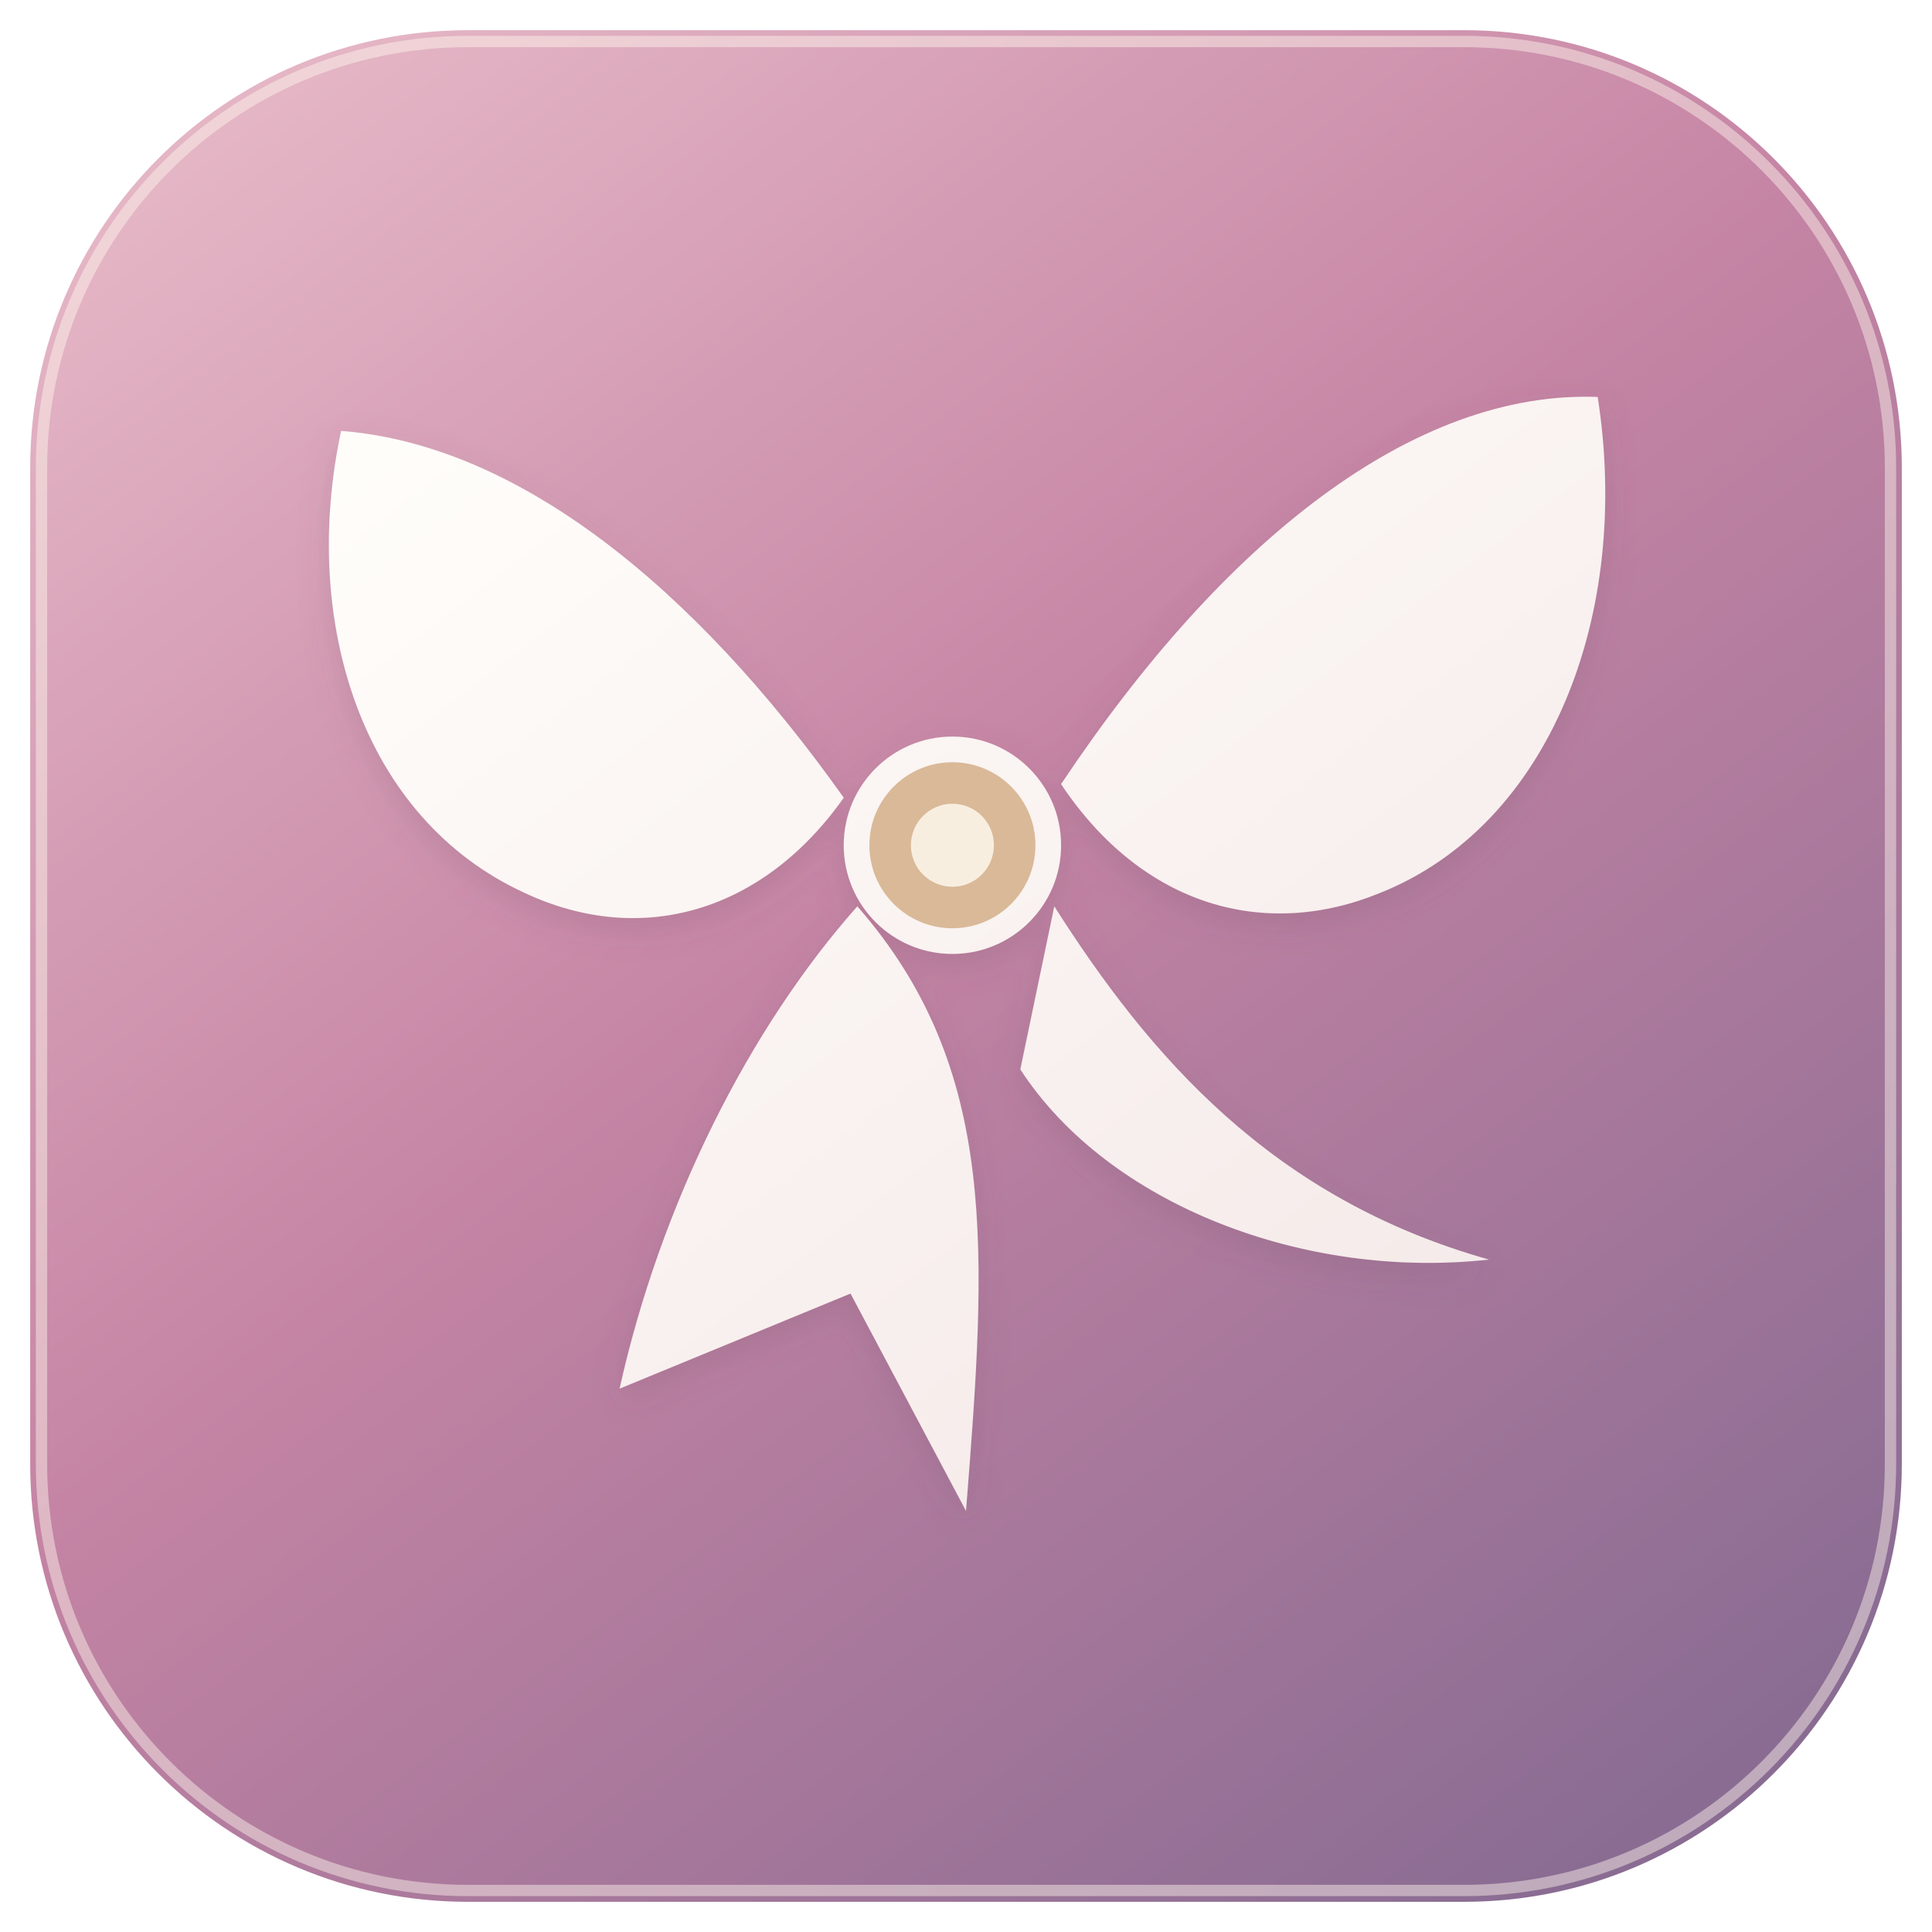
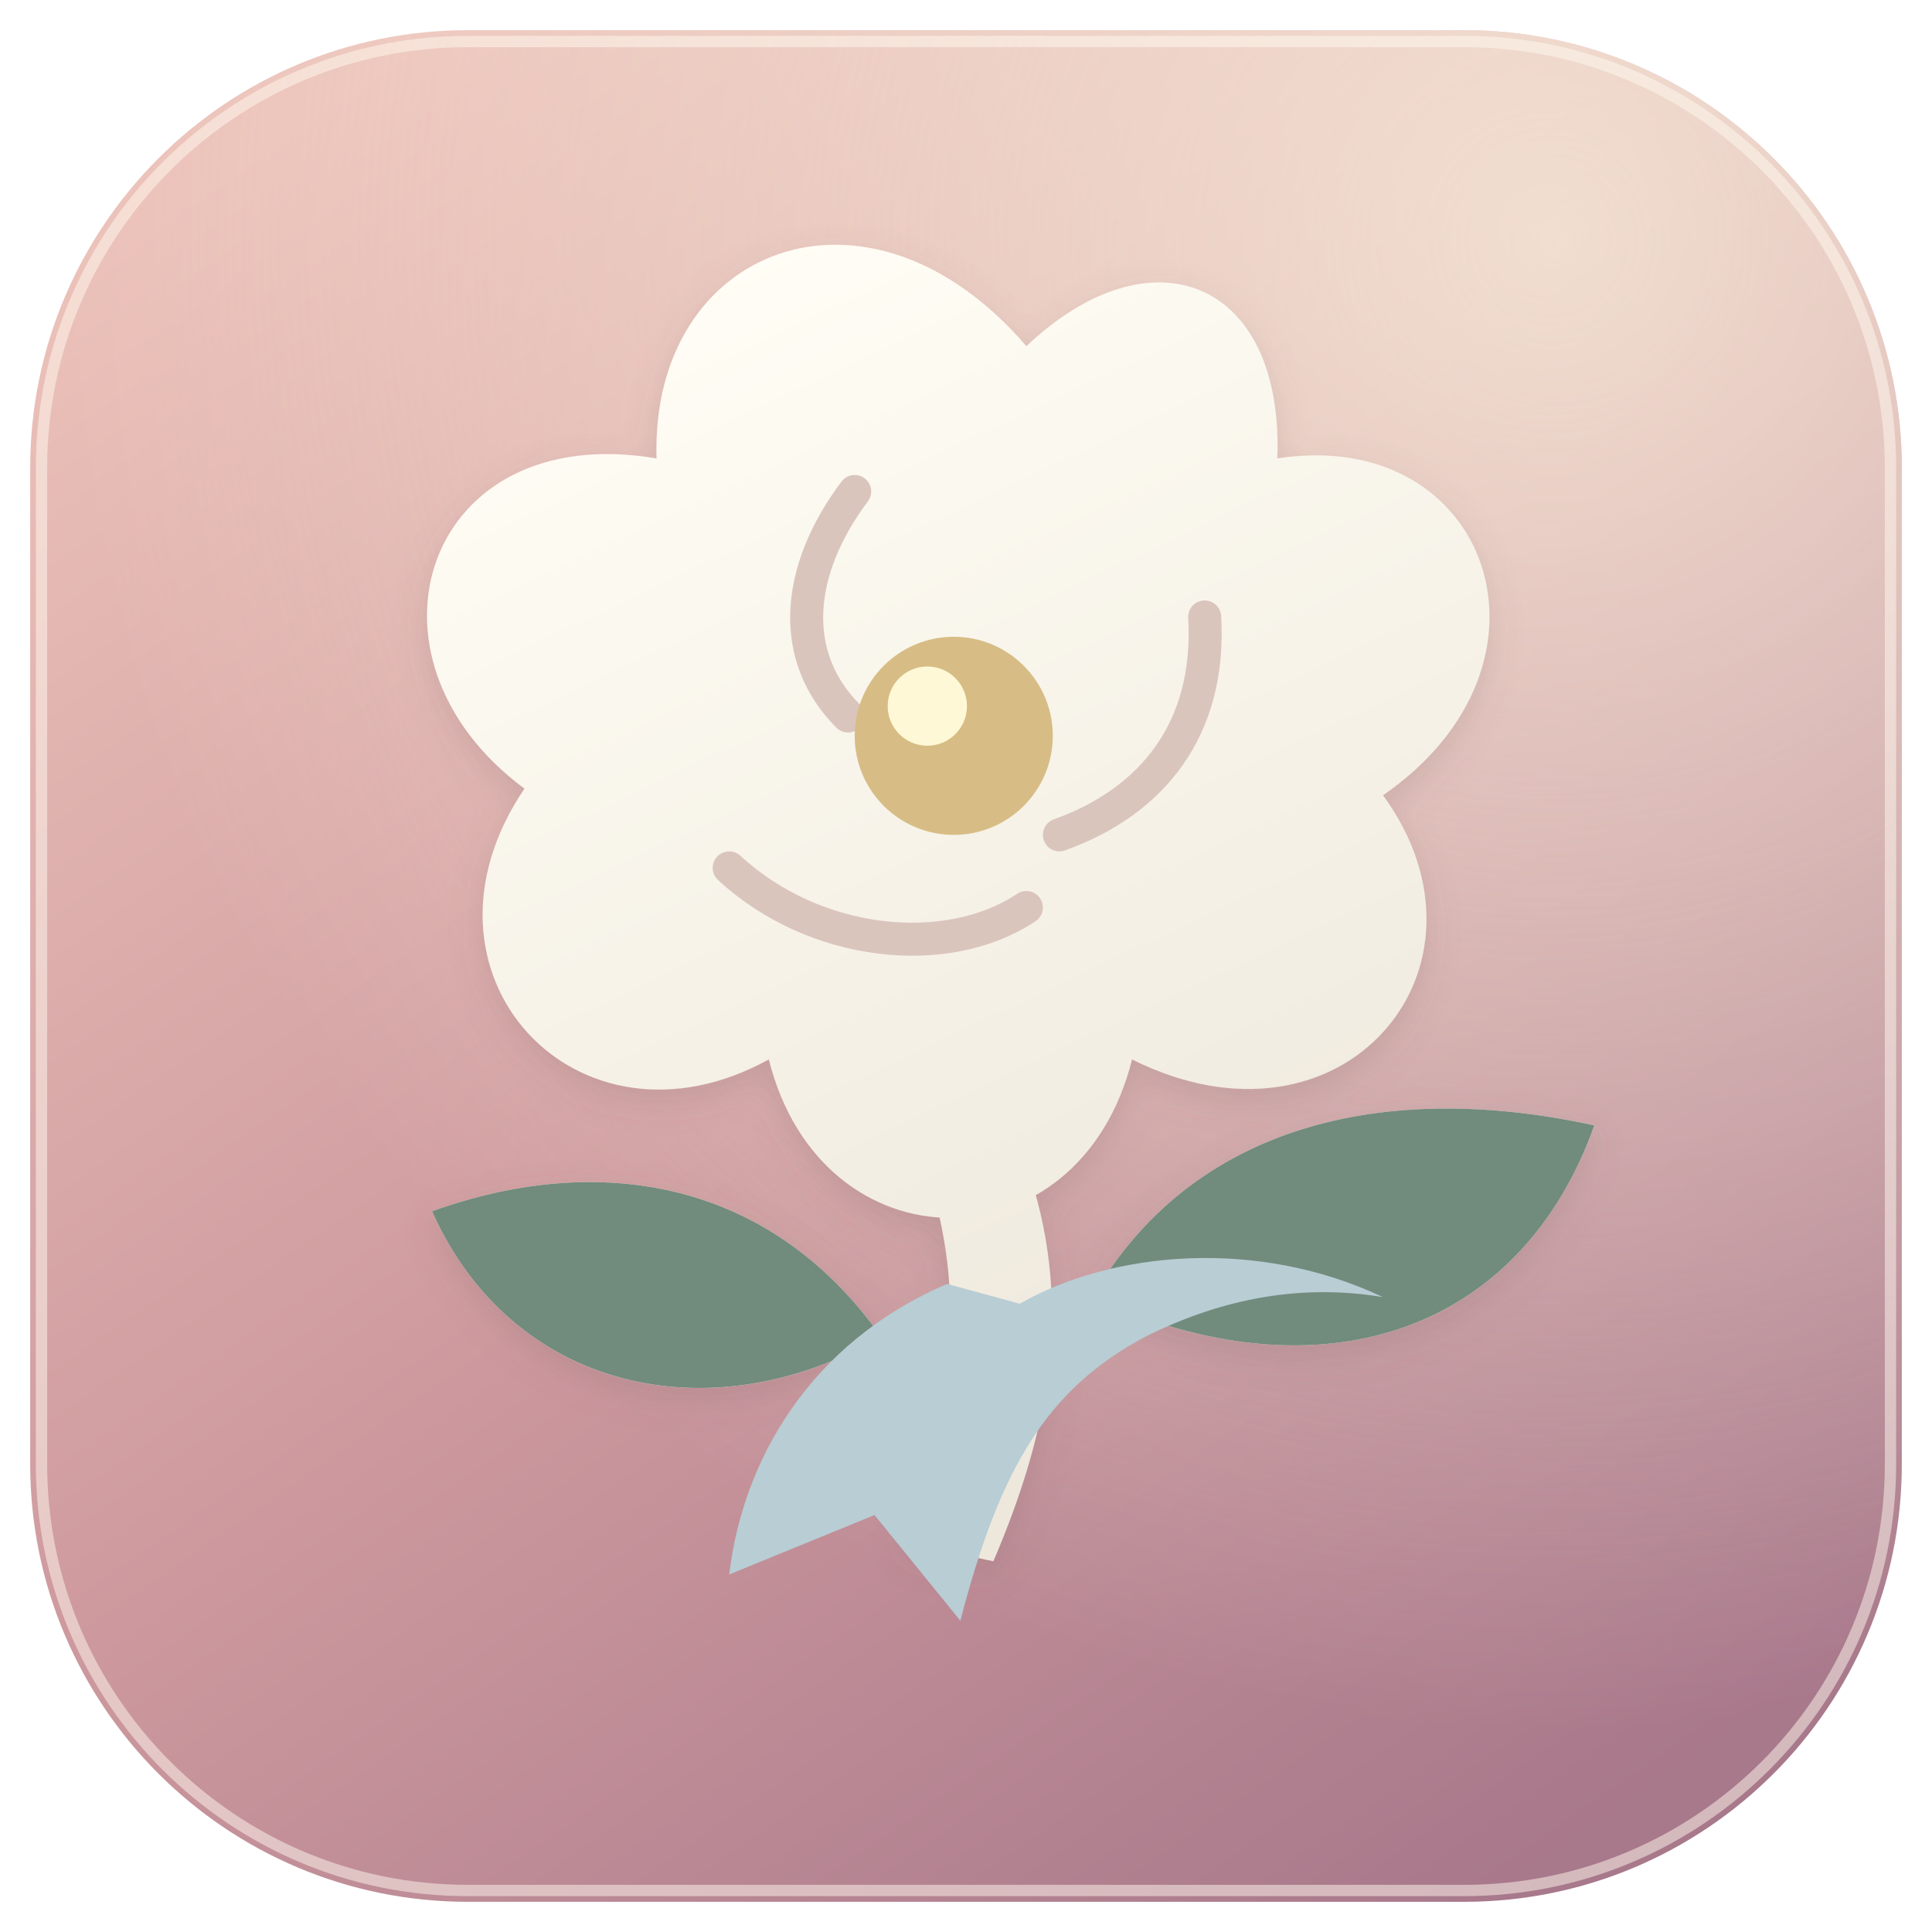
<svg xmlns="http://www.w3.org/2000/svg" width="512" height="512" viewBox="0 0 512 512">
  <defs>
-     <linearGradient id="rose" x1="68" y1="30" x2="421" y2="495" gradientUnits="userSpaceOnUse">
-       <stop stop-color="#e4b5c5" />
-       <stop offset=".45" stop-color="#c584a4" />
-       <stop offset="1" stop-color="#8a6c93" />
+     <linearGradient id="rose" x1="80" y1="30" x2="405" y2="498" gradientUnits="userSpaceOnUse">
+       <stop stop-color="#ebc1b9" />
+       <stop offset=".5" stop-color="#cf9b9f" />
+       <stop offset="1" stop-color="#a8788b" />
    </linearGradient>
-     <linearGradient id="linen" x1="4" y1="5" x2="17" y2="22" gradientUnits="userSpaceOnUse">
-       <stop stop-color="#fffdfa" />
-       <stop offset="1" stop-color="#f4e9e8" />
+     <radialGradient id="sun" cx="0" cy="0" r="1" gradientTransform="translate(409 62) rotate(132) scale(395)" gradientUnits="userSpaceOnUse">
+       <stop stop-color="#fffbe6" stop-opacity=".66" />
+       <stop offset="1" stop-color="#fffbe6" stop-opacity="0" />
+     </radialGradient>
+     <linearGradient id="petal" x1="7" y1="3" x2="15" y2="20" gradientUnits="userSpaceOnUse">
+       <stop stop-color="#fffdf5" />
+       <stop offset="1" stop-color="#eee8dc" />
    </linearGradient>
    <filter id="soft" x="-25%" y="-25%" width="150%" height="155%">
-       <feDropShadow dx="0" dy=".18" stdDeviation=".23" flood-color="#734c6c" flood-opacity=".2" />
+       <feDropShadow dx="0" dy=".18" stdDeviation=".25" flood-color="#775b63" flood-opacity=".18" />
    </filter>
-     <path id="emblem" d="M10.2 10.8C8 7.7 5.4 5.6 2.8 5.4C2.2 8.2 3.1 11.1 5.5 12.2C7.2 13 9 12.5 10.2 10.8ZM13.4 10.6C15.8 7 18.6 4.8 21.3 4.9C21.8 8.1 20.6 11.2 18.1 12.2C16.4 12.9 14.6 12.4 13.4 10.6ZM10.4 12.4C8.8 14.2 7.5 16.8 6.9 19.5L10.3 18.1L12 21.3C12.3 17.5 12.5 14.8 10.4 12.4ZM13.3 12.4C14.7 14.6 16.5 16.7 19.7 17.6C17 17.9 14.1 16.8 12.8 14.8ZM13.4 11.5A1.6 1.6 0 1 1 10.2 11.5A1.6 1.6 0 1 1 13.4 11.5Z" />
+     <path id="emblem" d="M12 4.1C9.6 1.3 6.3 2.6 6.4 5.8C2.9 5.2 1.7 8.8 4.4 10.8C2.5 13.6 5.2 16.5 8.1 14.9C8.9 18.1 12.8 18.1 13.6 14.9C16.8 16.5 19.3 13.5 17.4 10.9C20.3 8.9 19 5.3 15.8 5.8C15.9 3.1 13.9 2.3 12 4.1ZM10.5 16.6C11.1 18.5 10.9 20.1 10.1 22.2L11.5 22.5C12.4 20.4 12.7 18.5 12 16.5ZM13 18.5C14.5 15.9 17.4 15.2 20.6 15.9C19.5 19 16.5 20.1 13 18.5ZM9.8 19.1C8.1 16.7 5.5 16.3 3 17.2C4.2 19.9 7.2 20.6 9.8 19.1Z" />
  </defs>
  <rect x="8" y="8" width="496" height="496" rx="116" fill="url(#rose)" />
-   <rect x="11" y="11" width="490" height="490" rx="113" fill="none" stroke="#fff8ef" stroke-opacity=".45" stroke-width="3" />
-   <use href="#emblem" transform="translate(40 17) scale(18)" fill="url(#linen)" filter="url(#soft)" />
-   <circle cx="252.4" cy="224" r="22" fill="#d9b998" />
-   <circle cx="252.4" cy="224" r="11" fill="#f8eee0" />
+   <rect x="8" y="8" width="496" height="496" rx="116" fill="url(#sun)" />
+   <rect x="11" y="11" width="490" height="490" rx="113" fill="none" stroke="#fffaf0" stroke-opacity=".5" stroke-width="3" />
+   <g transform="translate(62 20) scale(17.5)">
+     <use href="#emblem" fill="url(#petal)" filter="url(#soft)" />
+     <path d="M13 18.5C14.5 15.9 17.4 15.2 20.6 15.9C19.5 19 16.5 20.1 13 18.5ZM9.8 19.1C8.1 16.7 5.5 16.3 3 17.2C4.2 19.9 7.2 20.6 9.8 19.1Z" fill="#718b7d" />
+     <path d="M10.8 18.3C8.7 19.2 7.7 21 7.5 22.7L9.7 21.8L11 23.4C11.6 21.1 12.3 19.9 13.8 19.1C15 18.5 16.2 18.3 17.4 18.5C15.5 17.6 13.3 17.8 11.9 18.6Z" fill="#b8cdd4" />
+     <path d="M9.4 6.3C8.5 7.5 8.4 8.8 9.3 9.7M14.7 8.2C14.8 9.9 13.9 11 12.5 11.5M7.5 12C8.8 13.2 10.8 13.4 12 12.6" fill="none" stroke="#dac5bc" stroke-width=".5" stroke-linecap="round" />
+     <circle cx="10.9" cy="10" r="1.5" fill="#d7bd85" />
+     <circle cx="10.5" cy="9.55" r=".6" fill="#fff8d7" />
+   </g>
</svg>
